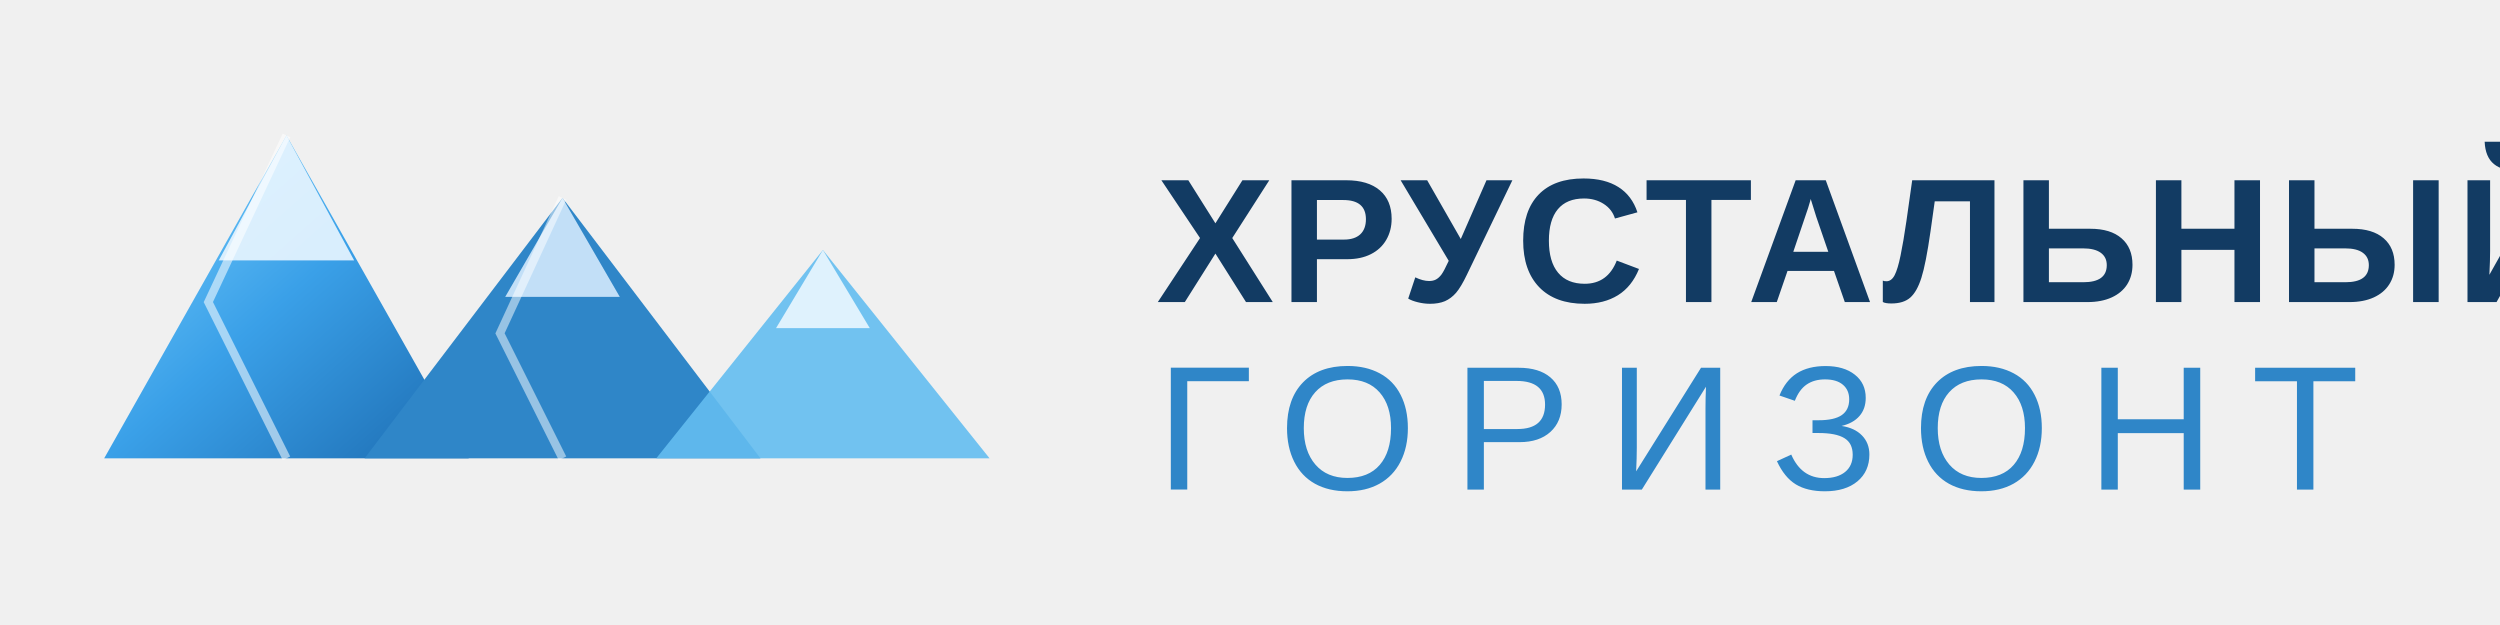
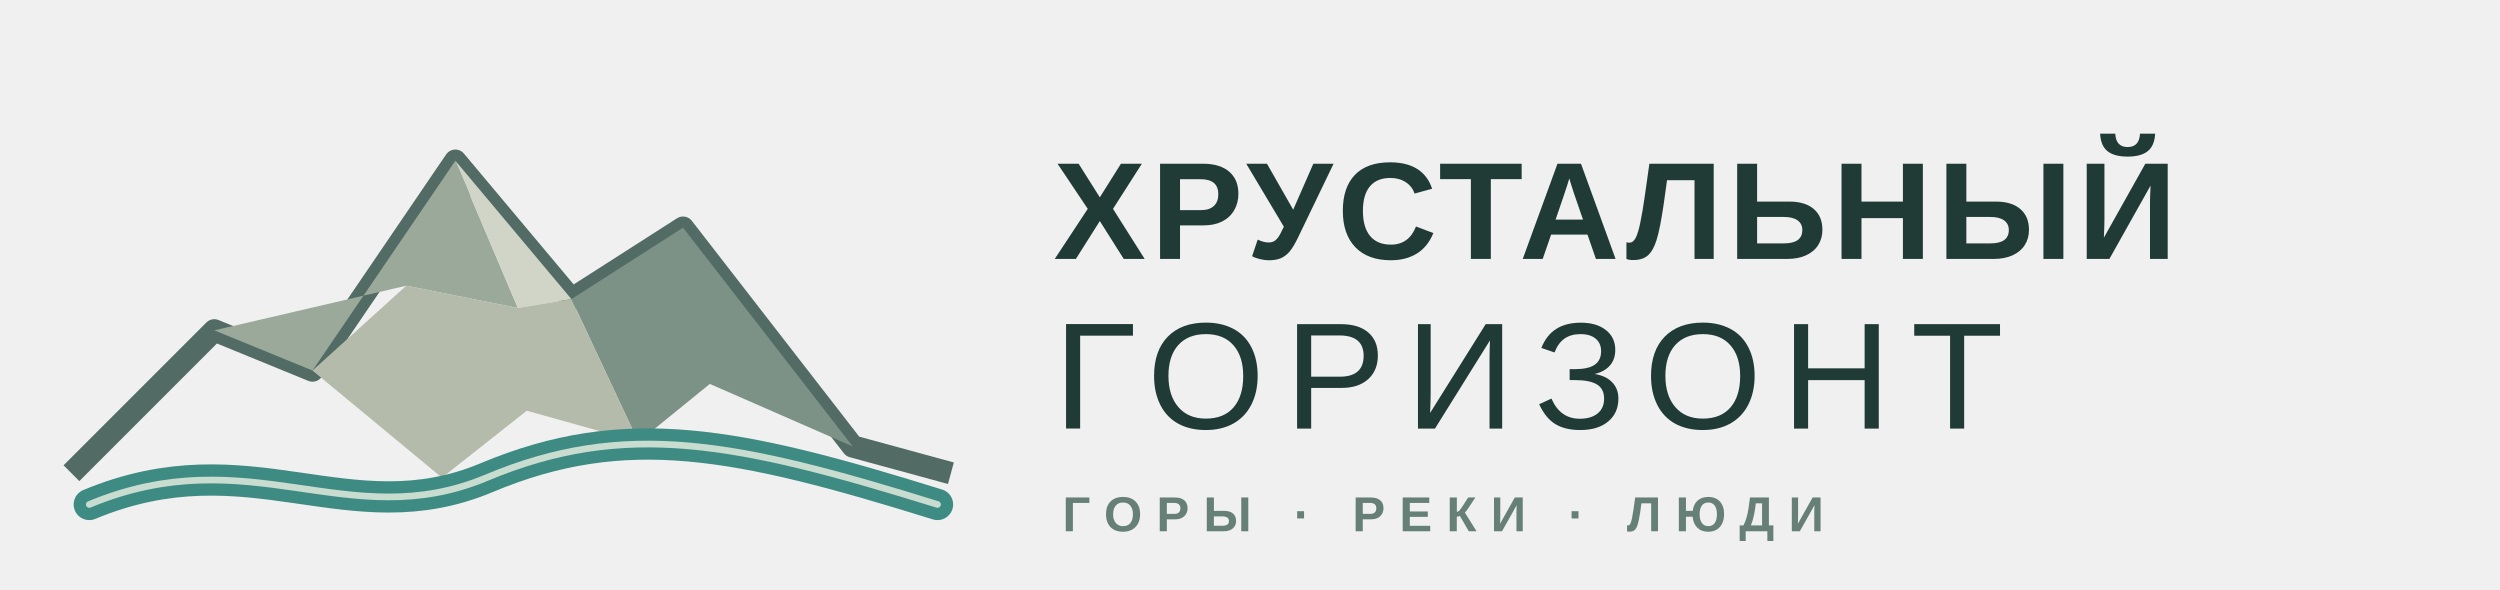
- <svg xmlns="http://www.w3.org/2000/svg" viewBox="0 0 480 120" role="img" aria-label="Хрустальный Горизонт">
-   <defs>
-     <linearGradient id="crystalGrad" x1="0" y1="0" x2="1" y2="1">
-       <stop offset="0" stop-color="#7fd4ff" />
-       <stop offset="0.5" stop-color="#3aa0e8" />
-       <stop offset="1" stop-color="#1c6bb0" />
-     </linearGradient>
-     <linearGradient id="horizGrad" x1="0" y1="0" x2="1" y2="0">
-       <stop offset="0" stop-color="#ffd97a" />
-       <stop offset="1" stop-color="#ff9d4d" />
-     </linearGradient>
-   </defs>
-   <g>
-     <polygon points="20,88 55,26 90,88" fill="url(#crystalGrad)" />
-     <polygon points="55,26 68,50 42,50" fill="#eaf6ff" opacity="0.9" />
-     <polygon points="70,88 108,38 146,88" fill="#2f86c8" />
-     <polygon points="108,38 119,57 97,57" fill="#dcefff" opacity="0.85" />
-     <polygon points="126,88 158,48 190,88" fill="#63bdf0" opacity="0.9" />
-     <polygon points="158,48 167,63 149,63" fill="#f2faff" opacity="0.85" />
-     <polyline points="55,26 40,58 55,88" fill="none" stroke="#ffffff" stroke-width="1.6" opacity="0.55" />
-     <polyline points="108,38 96,64 108,88" fill="none" stroke="#ffffff" stroke-width="1.6" opacity="0.5" />
+ <svg xmlns="http://www.w3.org/2000/svg" viewBox="0 0 560 132" role="img" aria-labelledby="t d">
+   <g transform="translate(8 8)">
+     <path d="M8 98 40 66 62 75 94 28 120 59 145 43 183 92 205 98" fill="none" stroke="#526b65" stroke-width="5" stroke-linejoin="round" />
+     <path d="M40 66 62 75 94 28 108 61 83 56Z" fill="#9aa99a" />
+     <path d="M94 28 120 59 108 61Z" fill="#d1d5c8" />
+     <path d="M120 59 145 43 183 92 151 78 135 91Z" fill="#7d9286" />
+     <path d="M62 75 83 56 108 61 120 59 135 91 110 84 91 99Z" fill="#b5bbaa" />
+     <path d="M12 105 C48 90 70 112 101 99 S157 91 202 105" fill="none" stroke="#3d8b83" stroke-width="7" stroke-linecap="round" />
+     <path d="M12 105 C48 90 70 112 101 99 S157 91 202 105" fill="none" stroke="#d7e4d8" stroke-width="1.5" stroke-linecap="round" opacity=".9" />
  </g>
-   <line x1="14" y1="92" x2="200" y2="92" stroke="url(#horizGrad)" stroke-width="4" stroke-linecap="round" />
-   <text x="222" y="58" font-family="'Segoe UI', Arial, sans-serif" font-size="34" font-weight="700" fill="#123b63" letter-spacing="1">ХРУСТАЛЬНЫЙ</text>
-   <text x="222" y="94" font-family="'Segoe UI', Arial, sans-serif" font-size="34" font-weight="300" fill="#2f86c8" letter-spacing="7">ГОРИЗОНТ</text>
+   <g fill="#203b36">
+     <text x="236" y="58" font-family="Arial, sans-serif" font-size="31" font-weight="700" letter-spacing="1.1">ХРУСТАЛЬНЫЙ</text>
+     <text x="236" y="96" font-family="Arial, sans-serif" font-size="34" font-weight="400" letter-spacing="4.4">ГОРИЗОНТ</text>
+     <text x="238" y="119" font-family="Arial, sans-serif" font-size="11" font-weight="600" letter-spacing="3.2" fill="#668078">ГОРЫ · РЕКИ · ЛЮДИ</text>
+   </g>
</svg>
